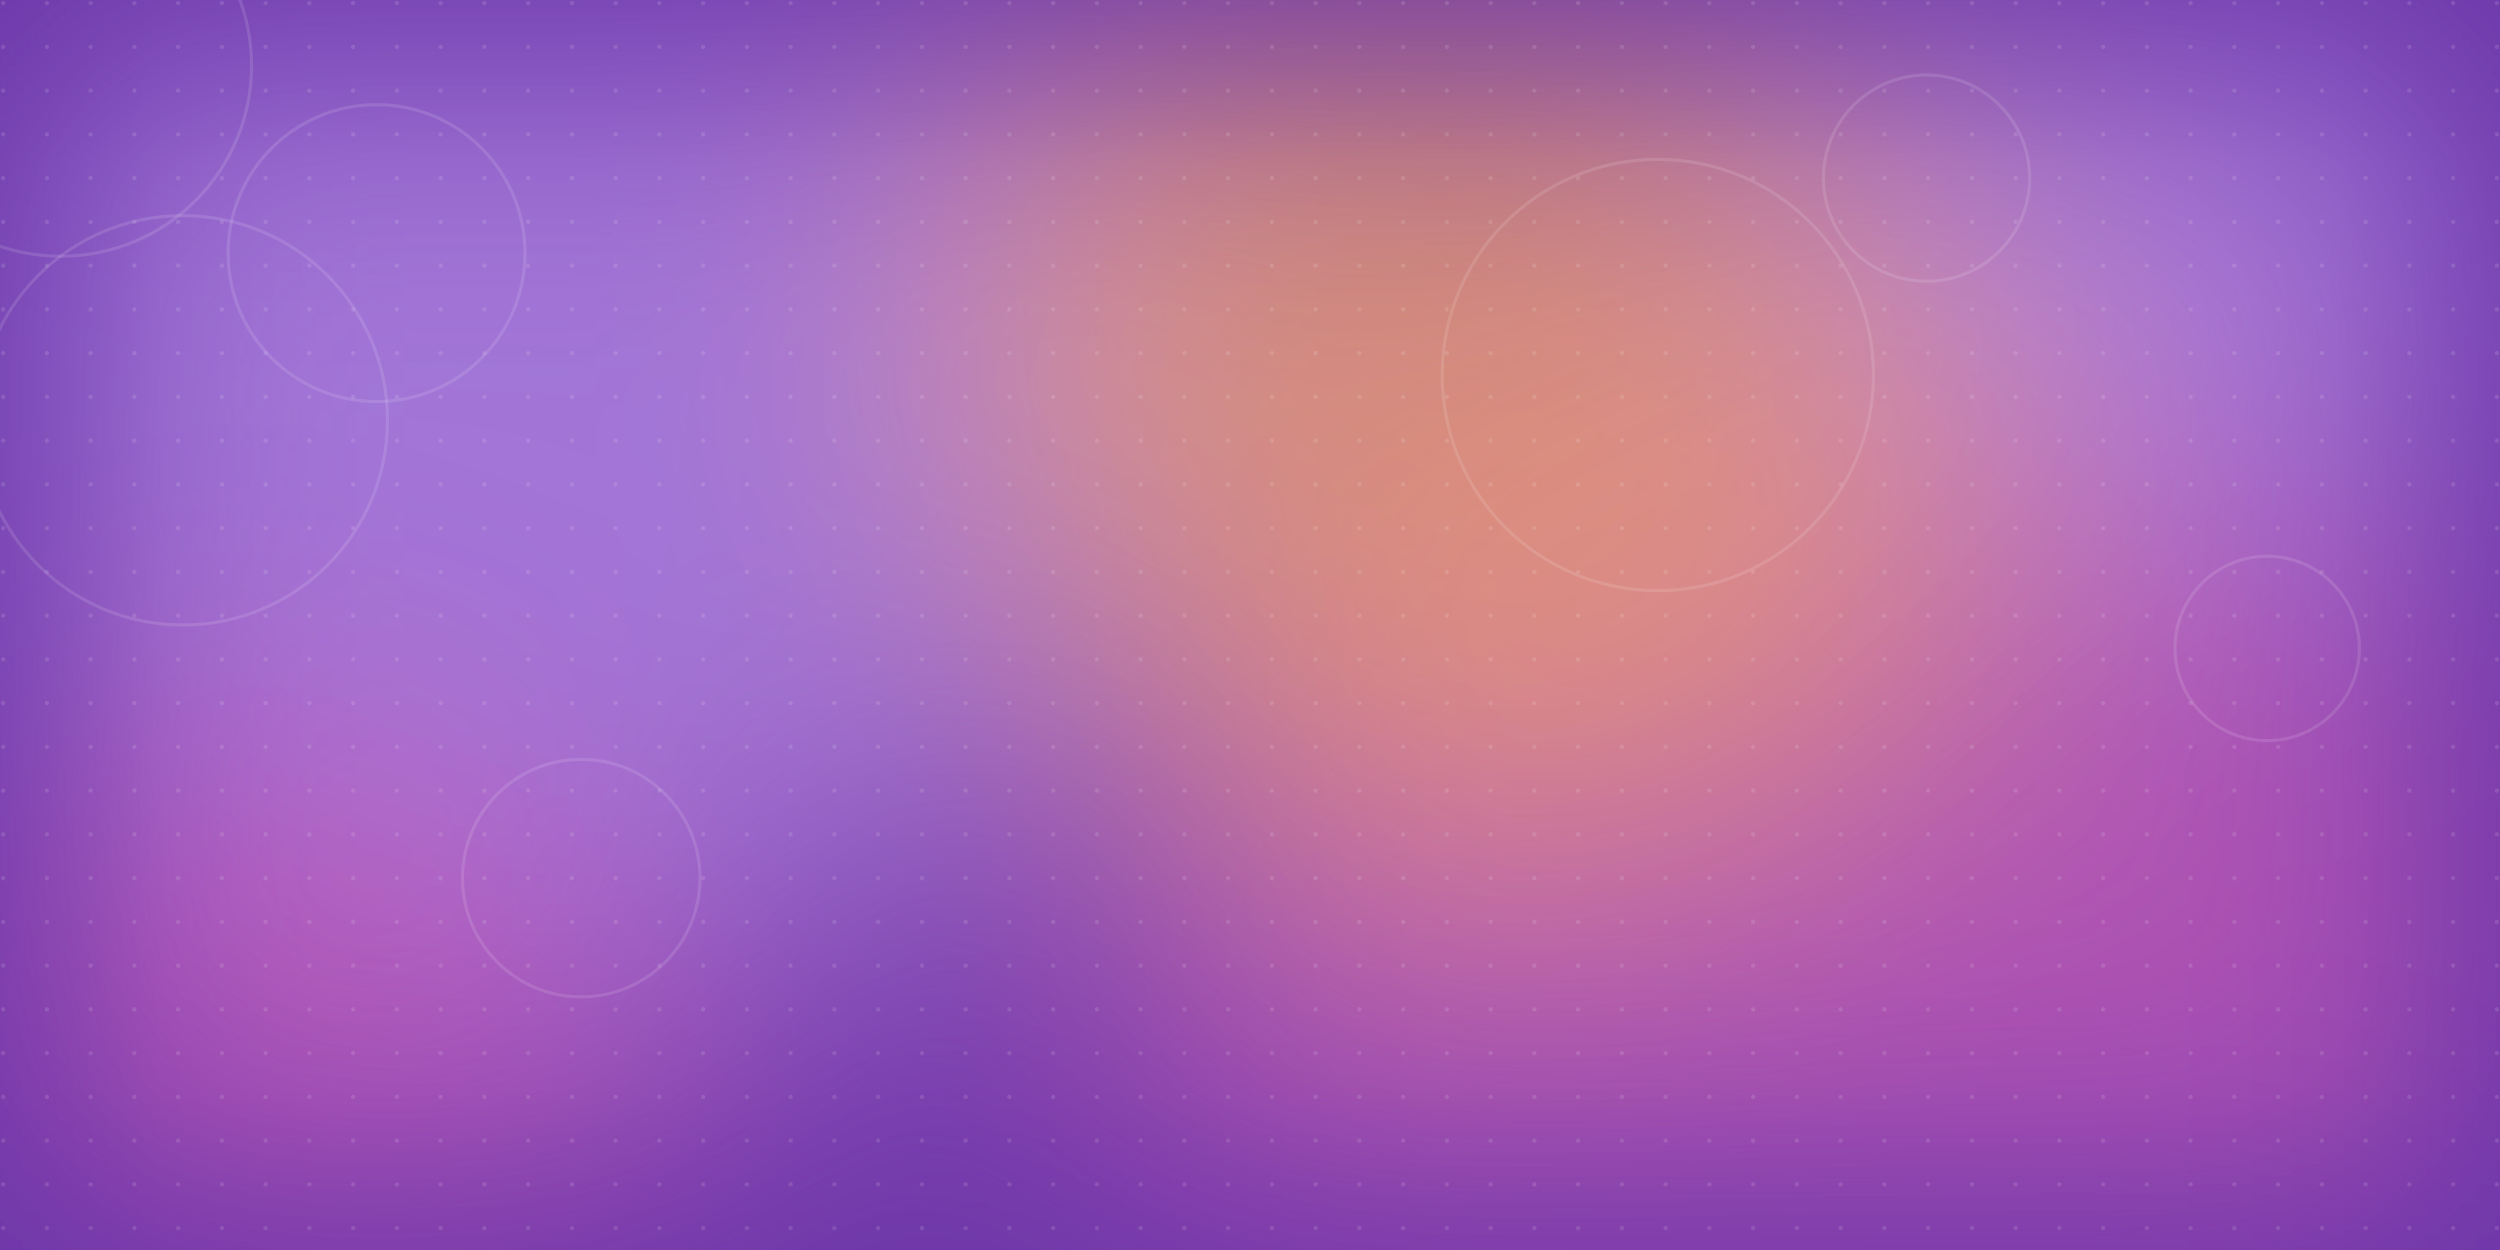
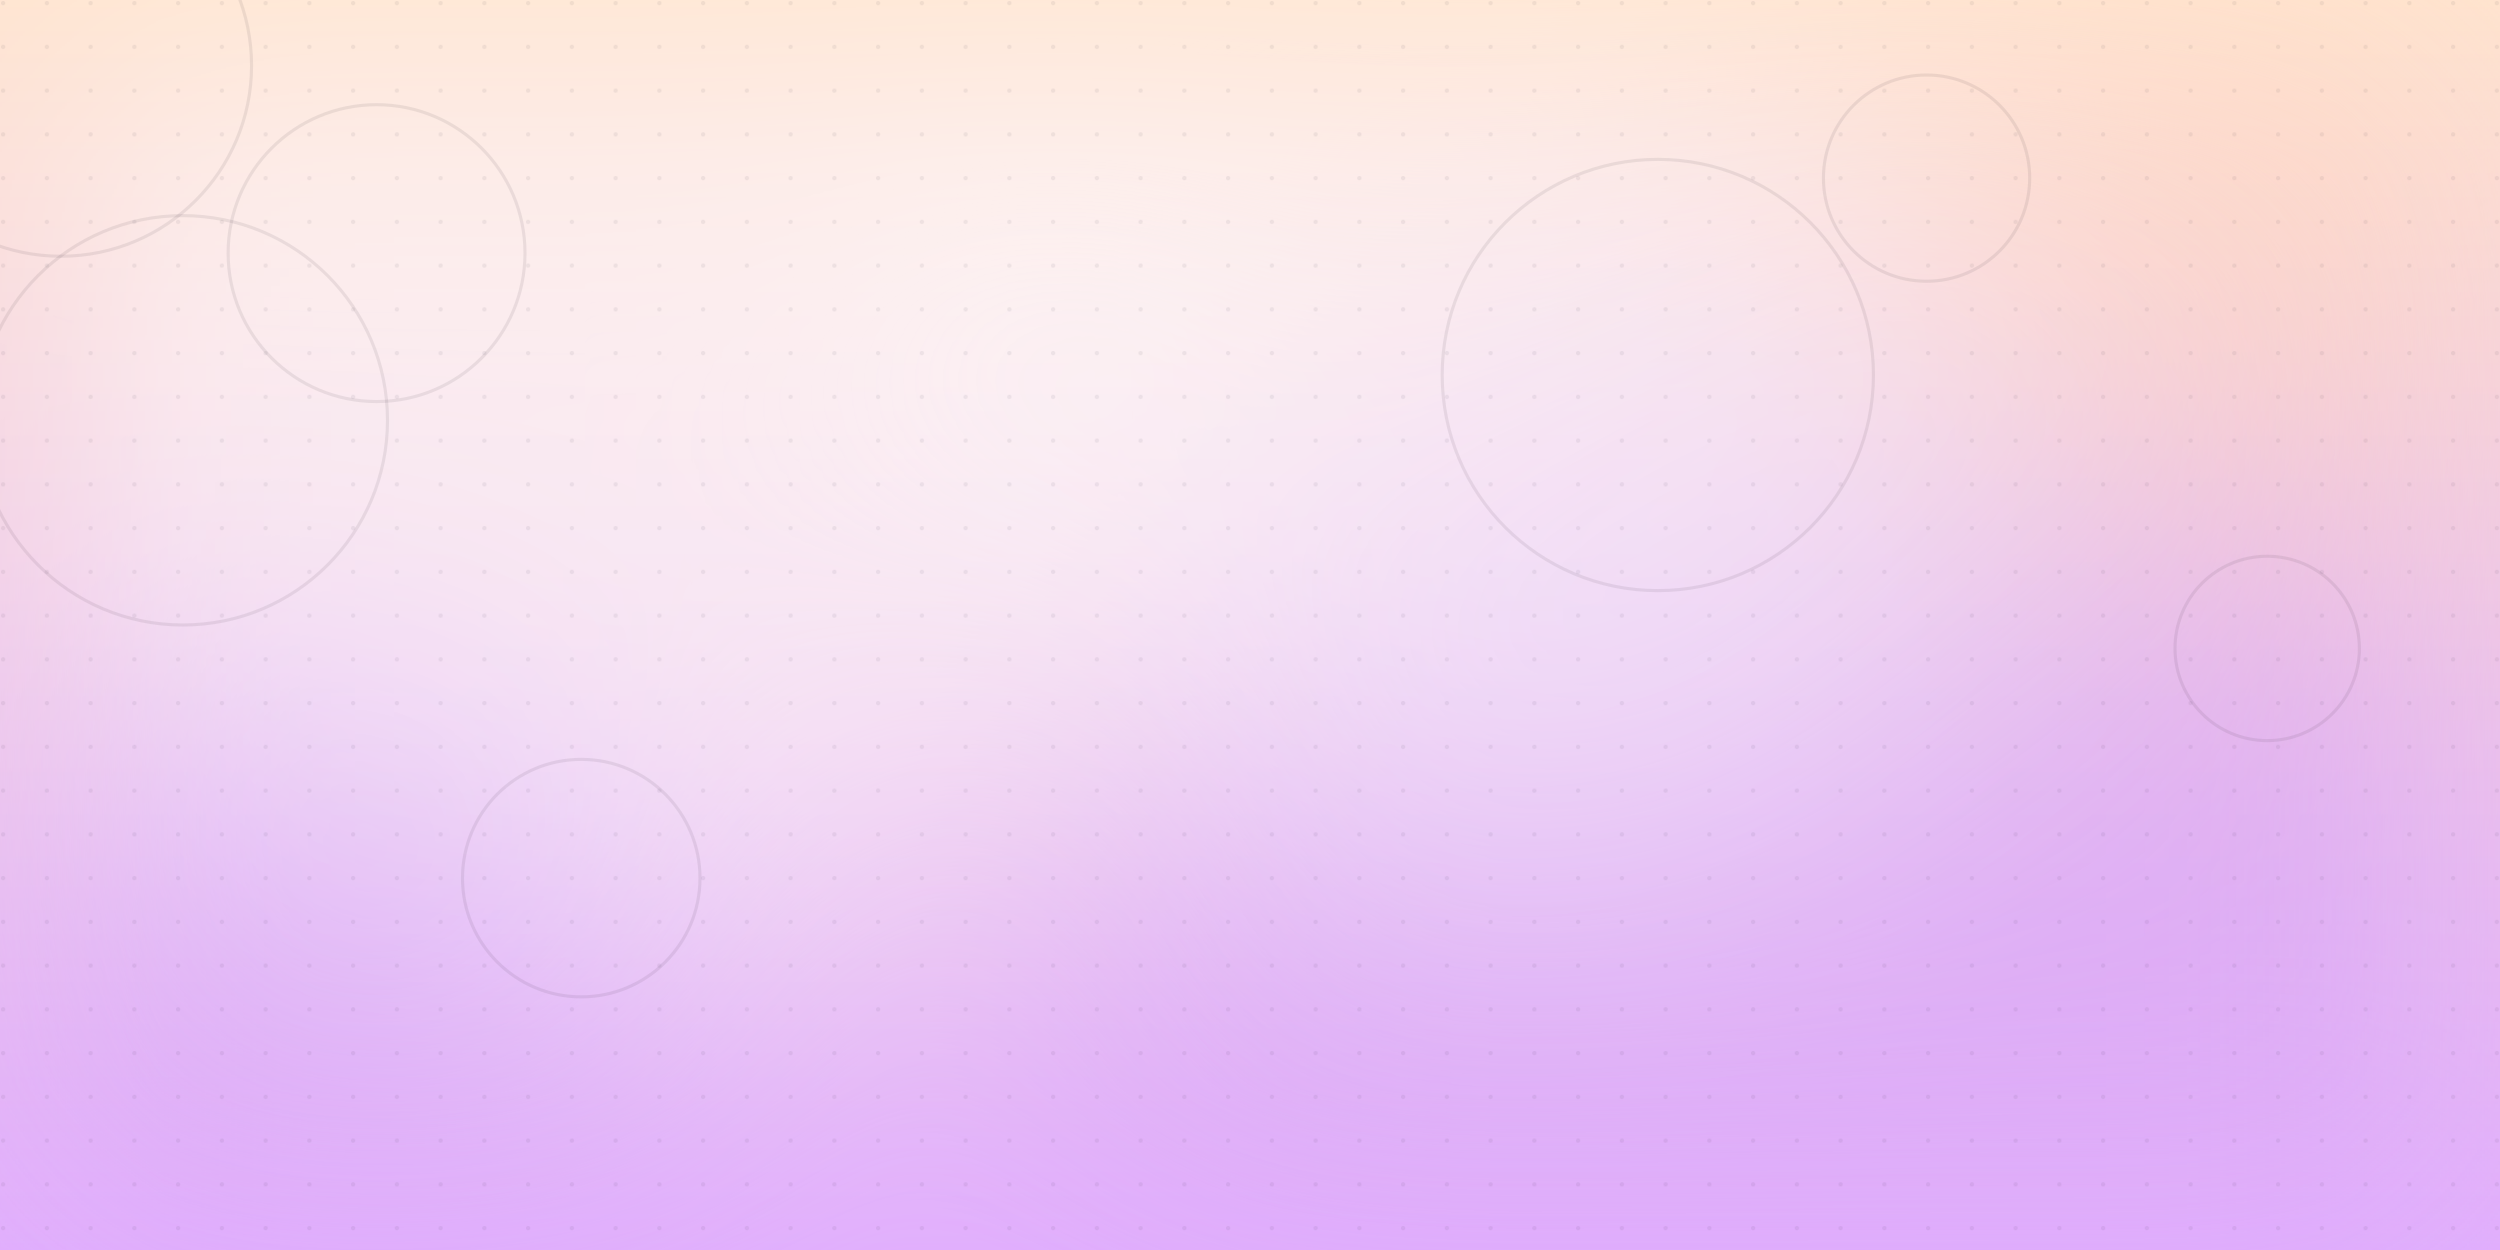
<svg xmlns="http://www.w3.org/2000/svg" width="1600" height="800" viewBox="0 0 1600 800" preserveAspectRatio="xMidYMid slice">
  <defs>
+     <linearGradient id="g" x1="0" y1="0" x2="0" y2="1">
+       <stop stop-color="#ffe4cf" />
+       <stop offset="1" stop-color="#e1affd" />
+     </linearGradient>
    <filter id="b" x="-50%" y="-50%" width="200%" height="200%">
      <feGaussianBlur stdDeviation="110" />
    </filter>
    <pattern id="d" width="28" height="28" patternUnits="userSpaceOnUse">
-       <circle cx="2" cy="2" r="1.4" fill="#fff" fill-opacity="0.12" />
+       <circle cx="2" cy="2" r="1.4" fill="#1c1323" fill-opacity="0.06" />
    </pattern>
  </defs>
-   <rect width="1600" height="800" fill="#6a35a8" />
+   <rect width="1600" height="800" fill="url(#g)" />
  <g filter="url(#b)">
-     <circle cx="320" cy="229" r="420" fill="#b48ae6" opacity="0.75" />
-     <circle cx="1178" cy="675" r="480" fill="#c45bb8" opacity="0.75" />
-     <circle cx="965" cy="201" r="360" fill="#f0a46e" opacity="0.75" />
-     <circle cx="1460" cy="60" r="300" fill="#b48ae6" opacity="0.75" />
-     <circle cx="136" cy="796" r="340" fill="#c45bb8" opacity="0.75" />
+     <circle cx="320" cy="229" r="420" fill="#ffffff" opacity="0.55" />
+     <circle cx="1178" cy="675" r="480" fill="#d6a0f7" opacity="0.55" />
+     <circle cx="965" cy="201" r="360" fill="#ffffff" opacity="0.55" />
+     <circle cx="1460" cy="60" r="300" fill="#ffd6bd" opacity="0.55" />
+     <circle cx="136" cy="796" r="340" fill="#d6a0f7" opacity="0.55" />
  </g>
  <rect width="1600" height="800" fill="url(#d)" />
-   <circle cx="1233" cy="114" r="66" fill="none" stroke="#fff" stroke-opacity="0.12" stroke-width="2" />
-   <circle cx="372" cy="562" r="76" fill="none" stroke="#fff" stroke-opacity="0.12" stroke-width="2" />
-   <circle cx="117" cy="269" r="131" fill="none" stroke="#fff" stroke-opacity="0.12" stroke-width="2" />
-   <circle cx="39" cy="42" r="122" fill="none" stroke="#fff" stroke-opacity="0.12" stroke-width="2" />
-   <circle cx="1061" cy="240" r="138" fill="none" stroke="#fff" stroke-opacity="0.12" stroke-width="2" />
-   <circle cx="1451" cy="415" r="59" fill="none" stroke="#fff" stroke-opacity="0.12" stroke-width="2" />
-   <circle cx="241" cy="162" r="95" fill="none" stroke="#fff" stroke-opacity="0.12" stroke-width="2" />
+   <circle cx="1233" cy="114" r="66" fill="none" stroke="#1c1323" stroke-opacity="0.08" stroke-width="2" />
+   <circle cx="372" cy="562" r="76" fill="none" stroke="#1c1323" stroke-opacity="0.08" stroke-width="2" />
+   <circle cx="117" cy="269" r="131" fill="none" stroke="#1c1323" stroke-opacity="0.08" stroke-width="2" />
+   <circle cx="39" cy="42" r="122" fill="none" stroke="#1c1323" stroke-opacity="0.08" stroke-width="2" />
+   <circle cx="1061" cy="240" r="138" fill="none" stroke="#1c1323" stroke-opacity="0.08" stroke-width="2" />
+   <circle cx="1451" cy="415" r="59" fill="none" stroke="#1c1323" stroke-opacity="0.08" stroke-width="2" />
+   <circle cx="241" cy="162" r="95" fill="none" stroke="#1c1323" stroke-opacity="0.08" stroke-width="2" />
</svg>
